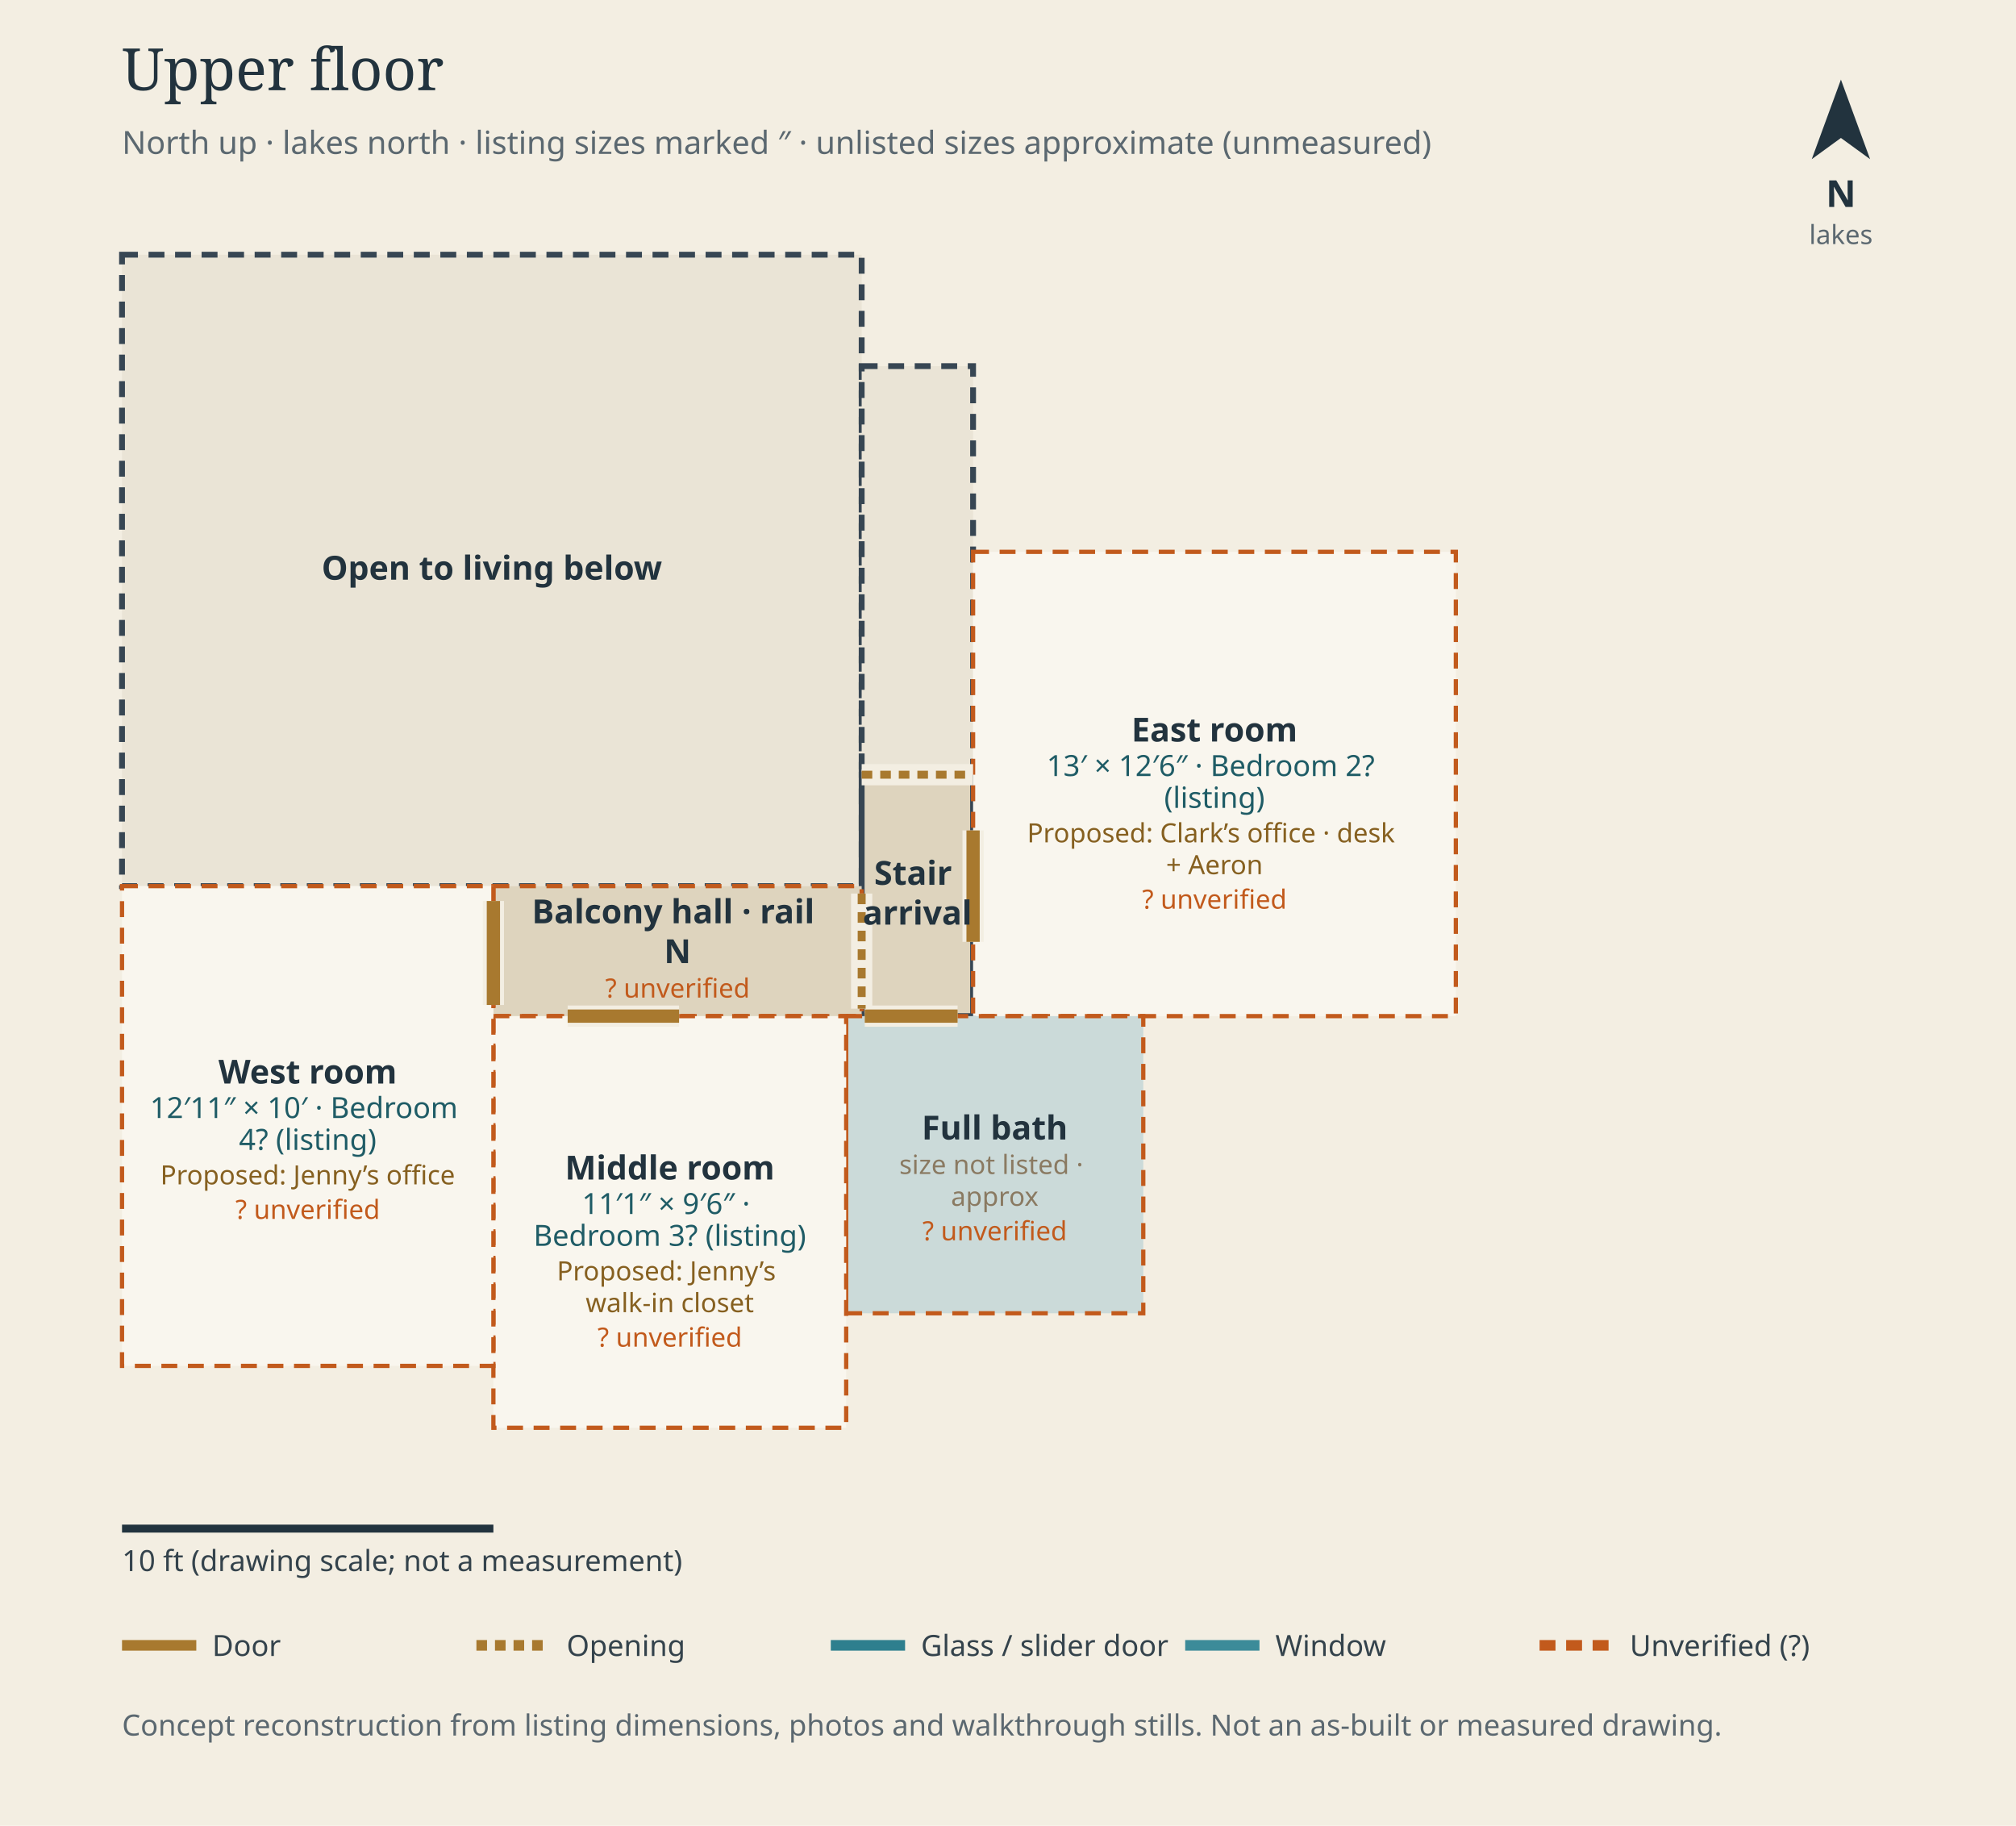
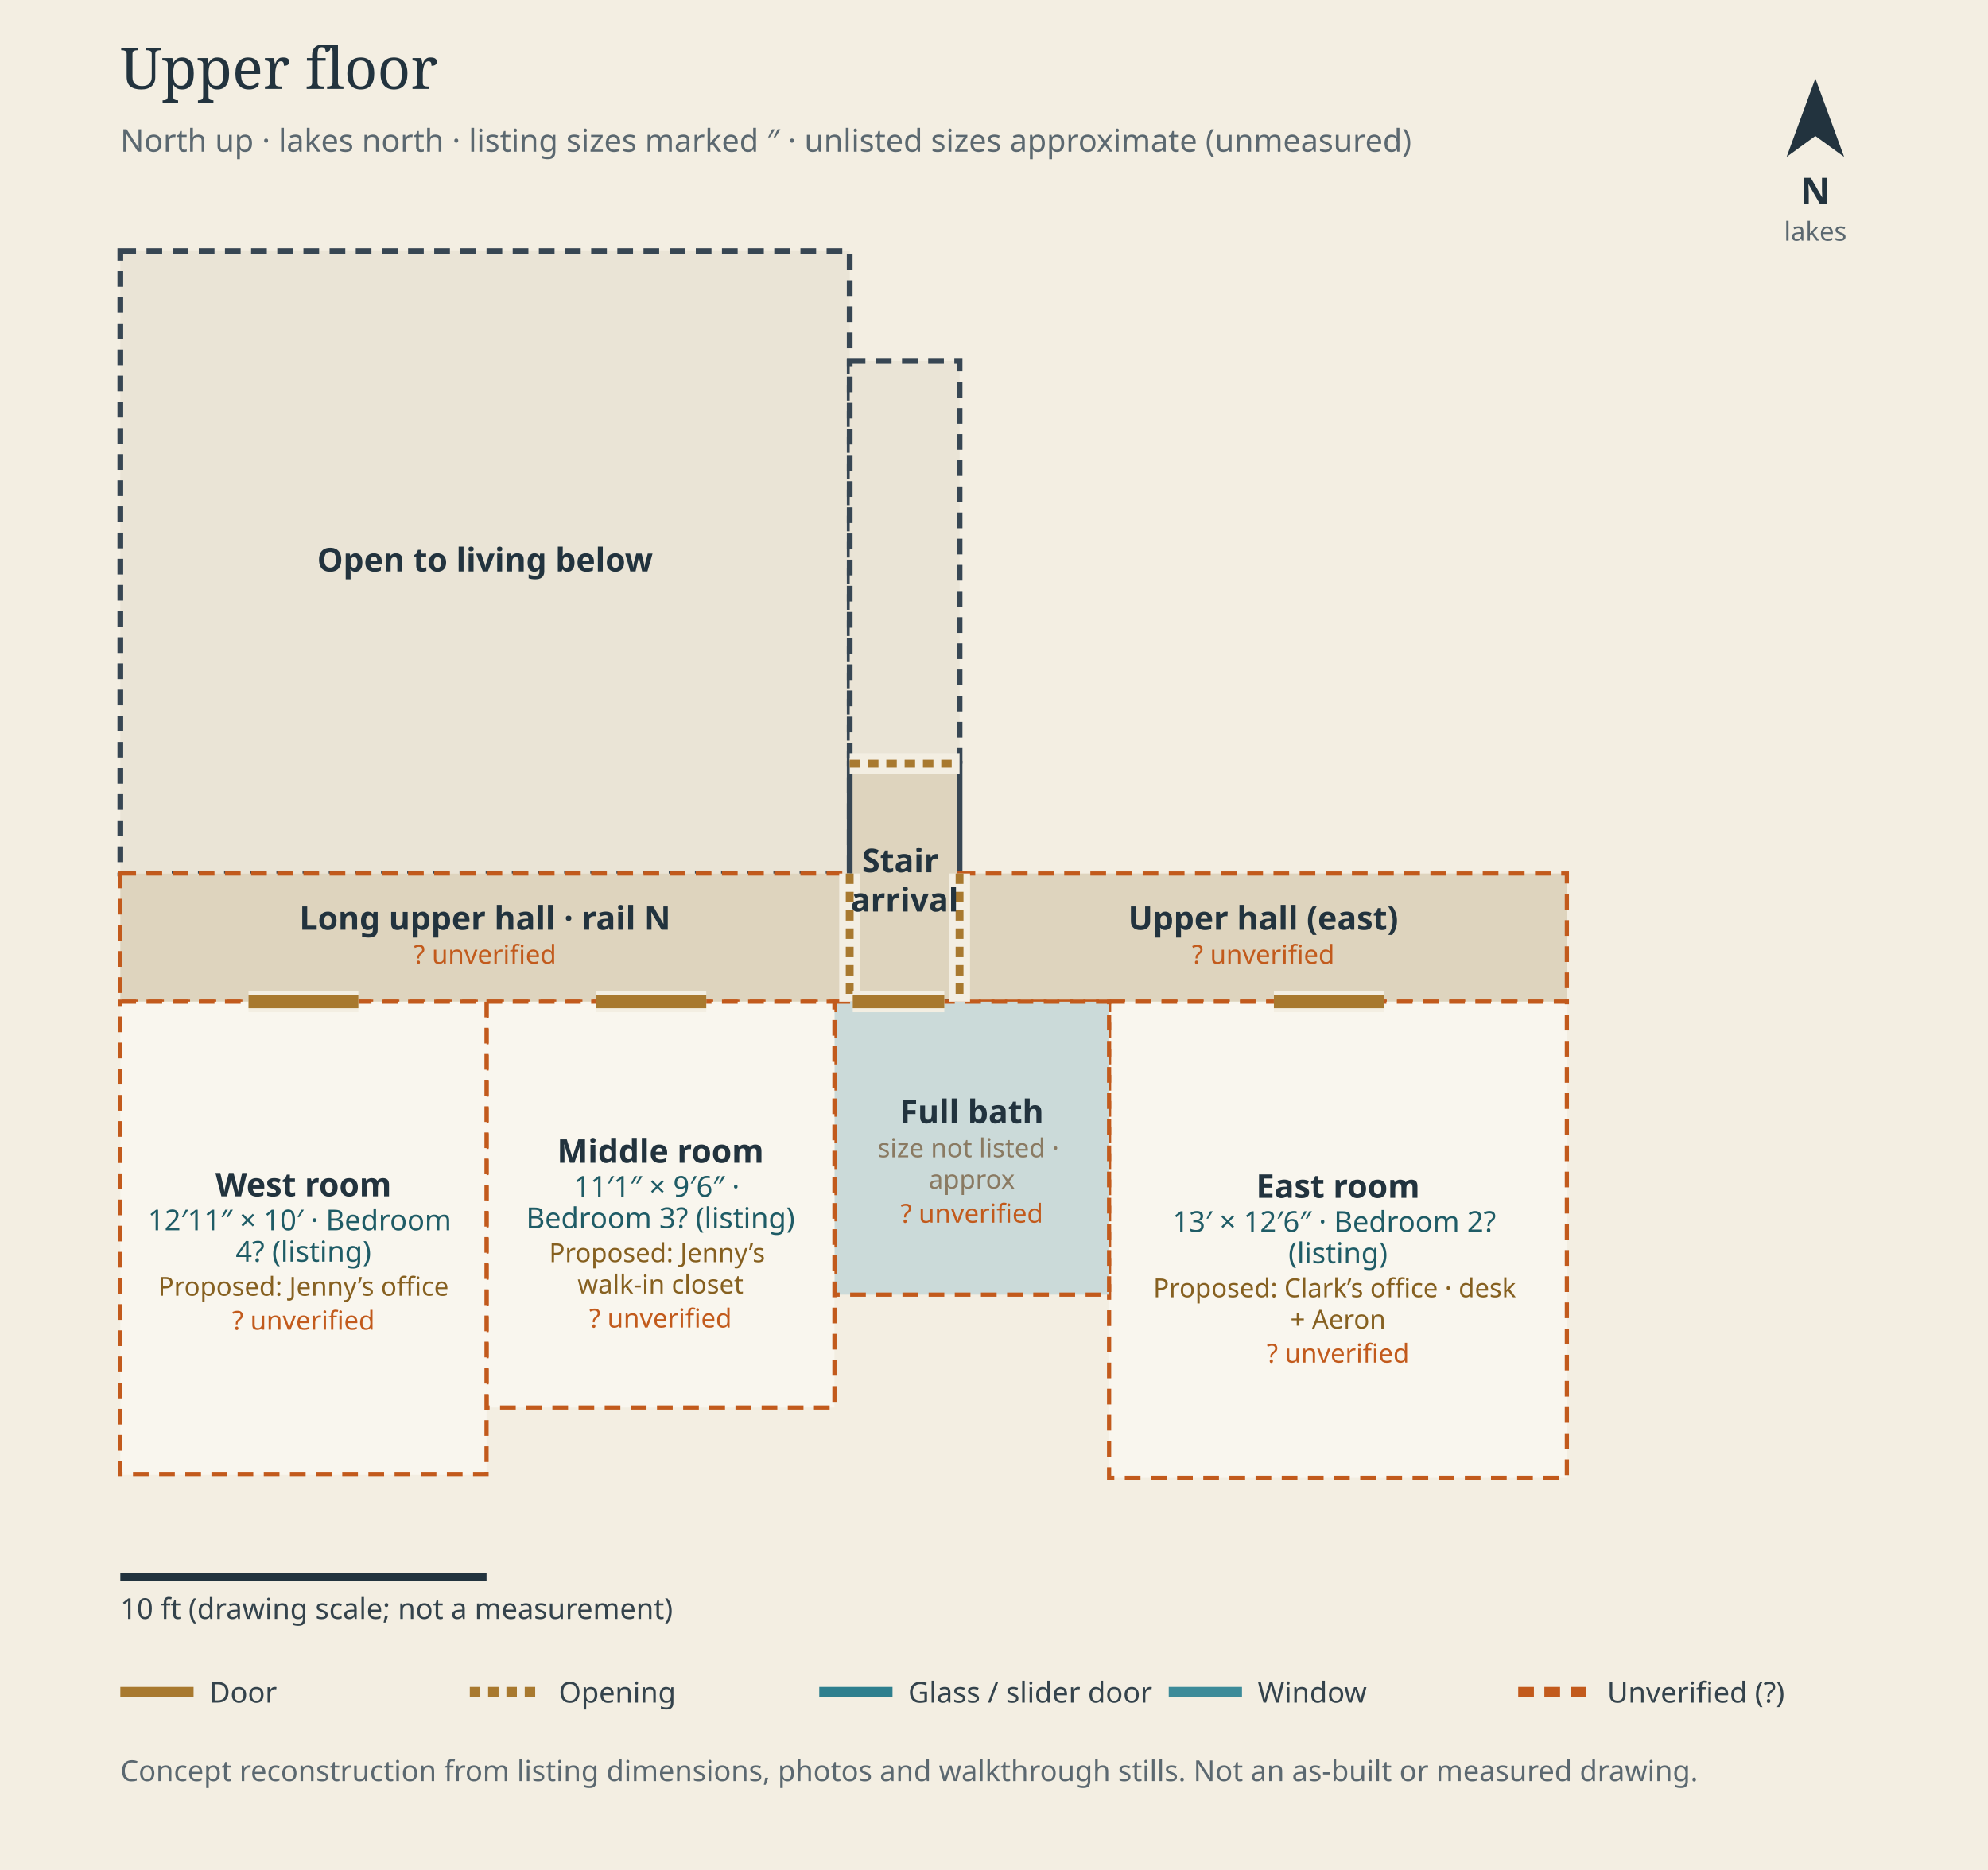
- <svg xmlns="http://www.w3.org/2000/svg" role="img" aria-labelledby="title desc" viewBox="0 0 760 688.166">
-   <rect width="760" height="688.166" fill="#f3eee2" />
+ <svg xmlns="http://www.w3.org/2000/svg" role="img" aria-labelledby="title desc" viewBox="0 0 760 715">
+   <rect width="760" height="715" fill="#f3eee2" />
  <text x="46" y="34" font-family="Georgia,serif" font-size="22" fill="#22333e">Upper floor</text>
  <text x="46" y="58" font-family="system-ui,sans-serif" font-size="12" fill="#5b6870">North up · lakes north · listing sizes marked ″ · unlisted sizes approximate (unmeasured)</text>
  <g font-family="system-ui,sans-serif">
    <path d="M694 30 l-11 30 l11 -8 l11 8 z" fill="#22333e" />
    <text x="694" y="78" text-anchor="middle" font-size="14" font-weight="700" fill="#22333e">N</text>
    <text x="694" y="92" text-anchor="middle" font-size="10" fill="#5b6870">lakes</text>
  </g>
  <g>
    <rect x="46" y="96" width="278.834" height="238" fill="#eae4d6" stroke="#374653" stroke-width="2.2" stroke-dasharray="6 4" />
  </g>
  <g>
    <rect x="324.834" y="138" width="42" height="154" fill="#eae4d6" stroke="#374653" stroke-width="2.2" stroke-dasharray="6 4" />
  </g>
  <g>
    <rect x="324.834" y="292" width="42" height="91" fill="#ded4be" stroke="#374653" stroke-width="2.2" />
  </g>
  <g>
-     <rect x="186" y="334" width="138.834" height="49" fill="#ded4be" stroke="#c25a1c" stroke-width="1.6" stroke-dasharray="6 4" />
+     <rect x="46" y="334" width="278.834" height="49" fill="#ded4be" stroke="#c25a1c" stroke-width="1.6" stroke-dasharray="6 4" />
  </g>
  <g>
-     <rect x="366.834" y="208" width="182" height="175" fill="#f9f6ee" stroke="#c25a1c" stroke-width="1.6" stroke-dasharray="6 4" />
+     <rect x="366.834" y="334" width="232.166" height="49" fill="#ded4be" stroke="#c25a1c" stroke-width="1.6" stroke-dasharray="6 4" />
  </g>
  <g>
-     <rect x="319" y="383" width="112" height="112" fill="#cbdad9" stroke="#c25a1c" stroke-width="1.6" stroke-dasharray="6 4" />
+     <rect x="424" y="383" width="175" height="182" fill="#f9f6ee" stroke="#c25a1c" stroke-width="1.6" stroke-dasharray="6 4" />
+   </g>
+   <g>
+     <rect x="319" y="383" width="105" height="112" fill="#cbdad9" stroke="#c25a1c" stroke-width="1.6" stroke-dasharray="6 4" />
  </g>
  <g>
    <rect x="186" y="383" width="133" height="155.166" fill="#f9f6ee" stroke="#c25a1c" stroke-width="1.6" stroke-dasharray="6 4" />
  </g>
  <g>
-     <rect x="46" y="334" width="140" height="180.834" fill="#f9f6ee" stroke="#c25a1c" stroke-width="1.6" stroke-dasharray="6 4" />
+     <rect x="46" y="383" width="140" height="180.834" fill="#f9f6ee" stroke="#c25a1c" stroke-width="1.6" stroke-dasharray="6 4" />
  </g>
  <defs>
    <marker id="ar" markerWidth="8" markerHeight="8" refX="4" refY="4" orient="auto">
      <path d="M0 0L8 4L0 8z" fill="#8e712e" />
    </marker>
  </defs>
  <path d="M324.834 292l42 0" stroke="#f3eee2" stroke-width="8" />
  <path d="M324.834 292l42 0" stroke="#a8792f" stroke-width="3" stroke-dasharray="4 3" />
-   <path d="M366.834 313l0 42" stroke="#f3eee2" stroke-width="8" />
-   <path d="M366.834 313l0 42" stroke="#a8792f" stroke-width="5" />
+   <path d="M324.834 334l0 49" stroke="#f3eee2" stroke-width="8" />
+   <path d="M324.834 334l0 49" stroke="#a8792f" stroke-width="3" stroke-dasharray="4 3" />
+   <path d="M366.834 334l0 49" stroke="#f3eee2" stroke-width="8" />
+   <path d="M366.834 334l0 49" stroke="#a8792f" stroke-width="3" stroke-dasharray="4 3" />
  <path d="M326 383l35 0" stroke="#f3eee2" stroke-width="8" />
  <path d="M326 383l35 0" stroke="#a8792f" stroke-width="5" />
-   <path d="M324.834 336.8l0 43.4" stroke="#f3eee2" stroke-width="8" />
-   <path d="M324.834 336.8l0 43.4" stroke="#a8792f" stroke-width="3" stroke-dasharray="4 3" />
-   <path d="M214 383l42 0" stroke="#f3eee2" stroke-width="8" />
-   <path d="M214 383l42 0" stroke="#a8792f" stroke-width="5" />
-   <path d="M186 339.6l0 39.2" stroke="#f3eee2" stroke-width="8" />
-   <path d="M186 339.6l0 39.2" stroke="#a8792f" stroke-width="5" />
+   <path d="M95 383l42 0" stroke="#f3eee2" stroke-width="8" />
+   <path d="M95 383l42 0" stroke="#a8792f" stroke-width="5" />
+   <path d="M228 383l42 0" stroke="#f3eee2" stroke-width="8" />
+   <path d="M228 383l42 0" stroke="#a8792f" stroke-width="5" />
+   <path d="M487 383l42 0" stroke="#f3eee2" stroke-width="8" />
+   <path d="M487 383l42 0" stroke="#a8792f" stroke-width="5" />
  <text x="185.417" y="218.5" text-anchor="middle" fill="#22333e" font-family="system-ui,sans-serif" font-size="12.5" font-weight="600">
    <tspan x="185.417" dy="0">Open to living below</tspan>
  </text>
  <text x="345.834" y="333.5" text-anchor="middle" fill="#22333e" font-family="system-ui,sans-serif" font-size="12.5" font-weight="600">
    <tspan x="345.834" dy="0">Stair</tspan>
    <tspan x="345.834" dy="15">arrival</tspan>
  </text>
-   <text x="255.417" y="348" text-anchor="middle" fill="#22333e" font-family="system-ui,sans-serif" font-size="12.5" font-weight="600">
-     <tspan x="255.417" dy="0">Balcony hall · rail</tspan>
-     <tspan x="255.417" dy="15">N</tspan>
+   <text x="185.417" y="355.5" text-anchor="middle" fill="#22333e" font-family="system-ui,sans-serif" font-size="12.5" font-weight="600">
+     <tspan x="185.417" dy="0">Long upper hall · rail N</tspan>
  </text>
-   <text x="255.417" y="376" text-anchor="middle" fill="#c25a1c" font-family="system-ui,sans-serif" font-size="10">
-     <tspan x="255.417" dy="0">? unverified</tspan>
+   <text x="185.417" y="368.5" text-anchor="middle" fill="#c25a1c" font-family="system-ui,sans-serif" font-size="10">
+     <tspan x="185.417" dy="0">? unverified</tspan>
  </text>
-   <text x="457.834" y="279.5" text-anchor="middle" fill="#22333e" font-family="system-ui,sans-serif" font-size="12.5" font-weight="600">
-     <tspan x="457.834" dy="0">East room</tspan>
+   <text x="482.917" y="355.5" text-anchor="middle" fill="#22333e" font-family="system-ui,sans-serif" font-size="12.5" font-weight="600">
+     <tspan x="482.917" dy="0">Upper hall (east)</tspan>
  </text>
-   <text x="457.834" y="292.5" text-anchor="middle" fill="#1f5c66" font-family="system-ui,sans-serif" font-size="11">
-     <tspan x="457.834" dy="0">13′ × 12′6″ · Bedroom 2?</tspan>
-     <tspan x="457.834" dy="12">(listing)</tspan>
+   <text x="482.917" y="368.5" text-anchor="middle" fill="#c25a1c" font-family="system-ui,sans-serif" font-size="10">
+     <tspan x="482.917" dy="0">? unverified</tspan>
  </text>
-   <text x="457.834" y="317.5" text-anchor="middle" fill="#866020" font-family="system-ui,sans-serif" font-size="10">
-     <tspan x="457.834" dy="0">Proposed: Clark’s office · desk</tspan>
-     <tspan x="457.834" dy="12">+ Aeron</tspan>
+   <text x="511.5" y="458" text-anchor="middle" fill="#22333e" font-family="system-ui,sans-serif" font-size="12.5" font-weight="600">
+     <tspan x="511.5" dy="0">East room</tspan>
  </text>
-   <text x="457.834" y="342.5" text-anchor="middle" fill="#c25a1c" font-family="system-ui,sans-serif" font-size="10">
-     <tspan x="457.834" dy="0">? unverified</tspan>
+   <text x="511.5" y="471" text-anchor="middle" fill="#1f5c66" font-family="system-ui,sans-serif" font-size="11">
+     <tspan x="511.5" dy="0">13′ × 12′6″ · Bedroom 2?</tspan>
+     <tspan x="511.5" dy="12">(listing)</tspan>
  </text>
-   <text x="375" y="429.5" text-anchor="middle" fill="#22333e" font-family="system-ui,sans-serif" font-size="12.5" font-weight="600">
-     <tspan x="375" dy="0">Full bath</tspan>
+   <text x="511.5" y="496" text-anchor="middle" fill="#866020" font-family="system-ui,sans-serif" font-size="10">
+     <tspan x="511.5" dy="0">Proposed: Clark’s office · desk</tspan>
+     <tspan x="511.5" dy="12">+ Aeron</tspan>
  </text>
-   <text x="375" y="442.5" text-anchor="middle" fill="#8a7a62" font-family="system-ui,sans-serif" font-size="10">
-     <tspan x="375" dy="0">size not listed ·</tspan>
-     <tspan x="375" dy="12">approx</tspan>
+   <text x="511.5" y="521" text-anchor="middle" fill="#c25a1c" font-family="system-ui,sans-serif" font-size="10">
+     <tspan x="511.5" dy="0">? unverified</tspan>
  </text>
-   <text x="375" y="467.5" text-anchor="middle" fill="#c25a1c" font-family="system-ui,sans-serif" font-size="10">
-     <tspan x="375" dy="0">? unverified</tspan>
+   <text x="371.5" y="429.5" text-anchor="middle" fill="#22333e" font-family="system-ui,sans-serif" font-size="12.5" font-weight="600">
+     <tspan x="371.5" dy="0">Full bath</tspan>
+   </text>
+   <text x="371.5" y="442.5" text-anchor="middle" fill="#8a7a62" font-family="system-ui,sans-serif" font-size="10">
+     <tspan x="371.5" dy="0">size not listed ·</tspan>
+     <tspan x="371.5" dy="12">approx</tspan>
+   </text>
+   <text x="371.5" y="467.5" text-anchor="middle" fill="#c25a1c" font-family="system-ui,sans-serif" font-size="10">
+     <tspan x="371.5" dy="0">? unverified</tspan>
  </text>
  <text x="252.5" y="444.583" text-anchor="middle" fill="#22333e" font-family="system-ui,sans-serif" font-size="12.5" font-weight="600">
    <tspan x="252.5" dy="0">Middle room</tspan>
  </text>
  <text x="252.5" y="457.583" text-anchor="middle" fill="#1f5c66" font-family="system-ui,sans-serif" font-size="11">
    <tspan x="252.5" dy="0">11′1″ × 9′6″ ·</tspan>
    <tspan x="252.5" dy="12">Bedroom 3? (listing)</tspan>
  </text>
  <text x="252.5" y="482.583" text-anchor="middle" fill="#866020" font-family="system-ui,sans-serif" font-size="10">
    <tspan x="252.5" dy="0">Proposed: Jenny’s</tspan>
    <tspan x="252.5" dy="12">walk-in closet</tspan>
  </text>
  <text x="252.5" y="507.583" text-anchor="middle" fill="#c25a1c" font-family="system-ui,sans-serif" font-size="10">
    <tspan x="252.5" dy="0">? unverified</tspan>
  </text>
-   <text x="116" y="408.417" text-anchor="middle" fill="#22333e" font-family="system-ui,sans-serif" font-size="12.5" font-weight="600">
+   <text x="116" y="457.417" text-anchor="middle" fill="#22333e" font-family="system-ui,sans-serif" font-size="12.5" font-weight="600">
    <tspan x="116" dy="0">West room</tspan>
  </text>
-   <text x="116" y="421.417" text-anchor="middle" fill="#1f5c66" font-family="system-ui,sans-serif" font-size="11">
+   <text x="116" y="470.417" text-anchor="middle" fill="#1f5c66" font-family="system-ui,sans-serif" font-size="11">
    <tspan x="116" dy="0">12′11″ × 10′ · Bedroom</tspan>
    <tspan x="116" dy="12">4? (listing)</tspan>
  </text>
-   <text x="116" y="446.417" text-anchor="middle" fill="#866020" font-family="system-ui,sans-serif" font-size="10">
+   <text x="116" y="495.417" text-anchor="middle" fill="#866020" font-family="system-ui,sans-serif" font-size="10">
    <tspan x="116" dy="0">Proposed: Jenny’s office</tspan>
  </text>
-   <text x="116" y="459.417" text-anchor="middle" fill="#c25a1c" font-family="system-ui,sans-serif" font-size="10">
+   <text x="116" y="508.417" text-anchor="middle" fill="#c25a1c" font-family="system-ui,sans-serif" font-size="10">
    <tspan x="116" dy="0">? unverified</tspan>
  </text>
  <g font-family="system-ui,sans-serif" font-size="11" fill="#34434c">
-     <path d="M46 576.166h140" stroke="#22333e" stroke-width="3" />
-     <text x="46" y="592.166">10 ft (drawing scale; not a measurement)</text>
-     <path d="M46 620.166h28" stroke="#a8792f" stroke-width="4" />
-     <text x="80" y="624.166">Door</text>
-     <path d="M179.6 620.166h28" stroke="#a8792f" stroke-width="4" stroke-dasharray="4 3" />
-     <text x="213.6" y="624.166">Opening</text>
-     <path d="M313.2 620.166h28" stroke="#2e7f8e" stroke-width="4" />
-     <text x="347.2" y="624.166">Glass / slider door</text>
-     <path d="M446.8 620.166h28" stroke="#3c8b99" stroke-width="4" />
-     <text x="480.8" y="624.166">Window</text>
-     <path d="M580.4 620.166h28" stroke="#c25a1c" stroke-width="4" stroke-dasharray="6 4" />
-     <text x="614.4" y="624.166">Unverified (?)</text>
-     <text x="46" y="654.166" fill="#5b6870">Concept reconstruction from listing dimensions, photos and walkthrough stills. Not an as-built or measured drawing.</text>
+     <path d="M46 603h140" stroke="#22333e" stroke-width="3" />
+     <text x="46" y="619">10 ft (drawing scale; not a measurement)</text>
+     <path d="M46 647h28" stroke="#a8792f" stroke-width="4" />
+     <text x="80" y="651">Door</text>
+     <path d="M179.6 647h28" stroke="#a8792f" stroke-width="4" stroke-dasharray="4 3" />
+     <text x="213.6" y="651">Opening</text>
+     <path d="M313.2 647h28" stroke="#2e7f8e" stroke-width="4" />
+     <text x="347.2" y="651">Glass / slider door</text>
+     <path d="M446.8 647h28" stroke="#3c8b99" stroke-width="4" />
+     <text x="480.8" y="651">Window</text>
+     <path d="M580.4 647h28" stroke="#c25a1c" stroke-width="4" stroke-dasharray="6 4" />
+     <text x="614.4" y="651">Unverified (?)</text>
+     <text x="46" y="681" fill="#5b6870">Concept reconstruction from listing dimensions, photos and walkthrough stills. Not an as-built or measured drawing.</text>
  </g>
</svg>
